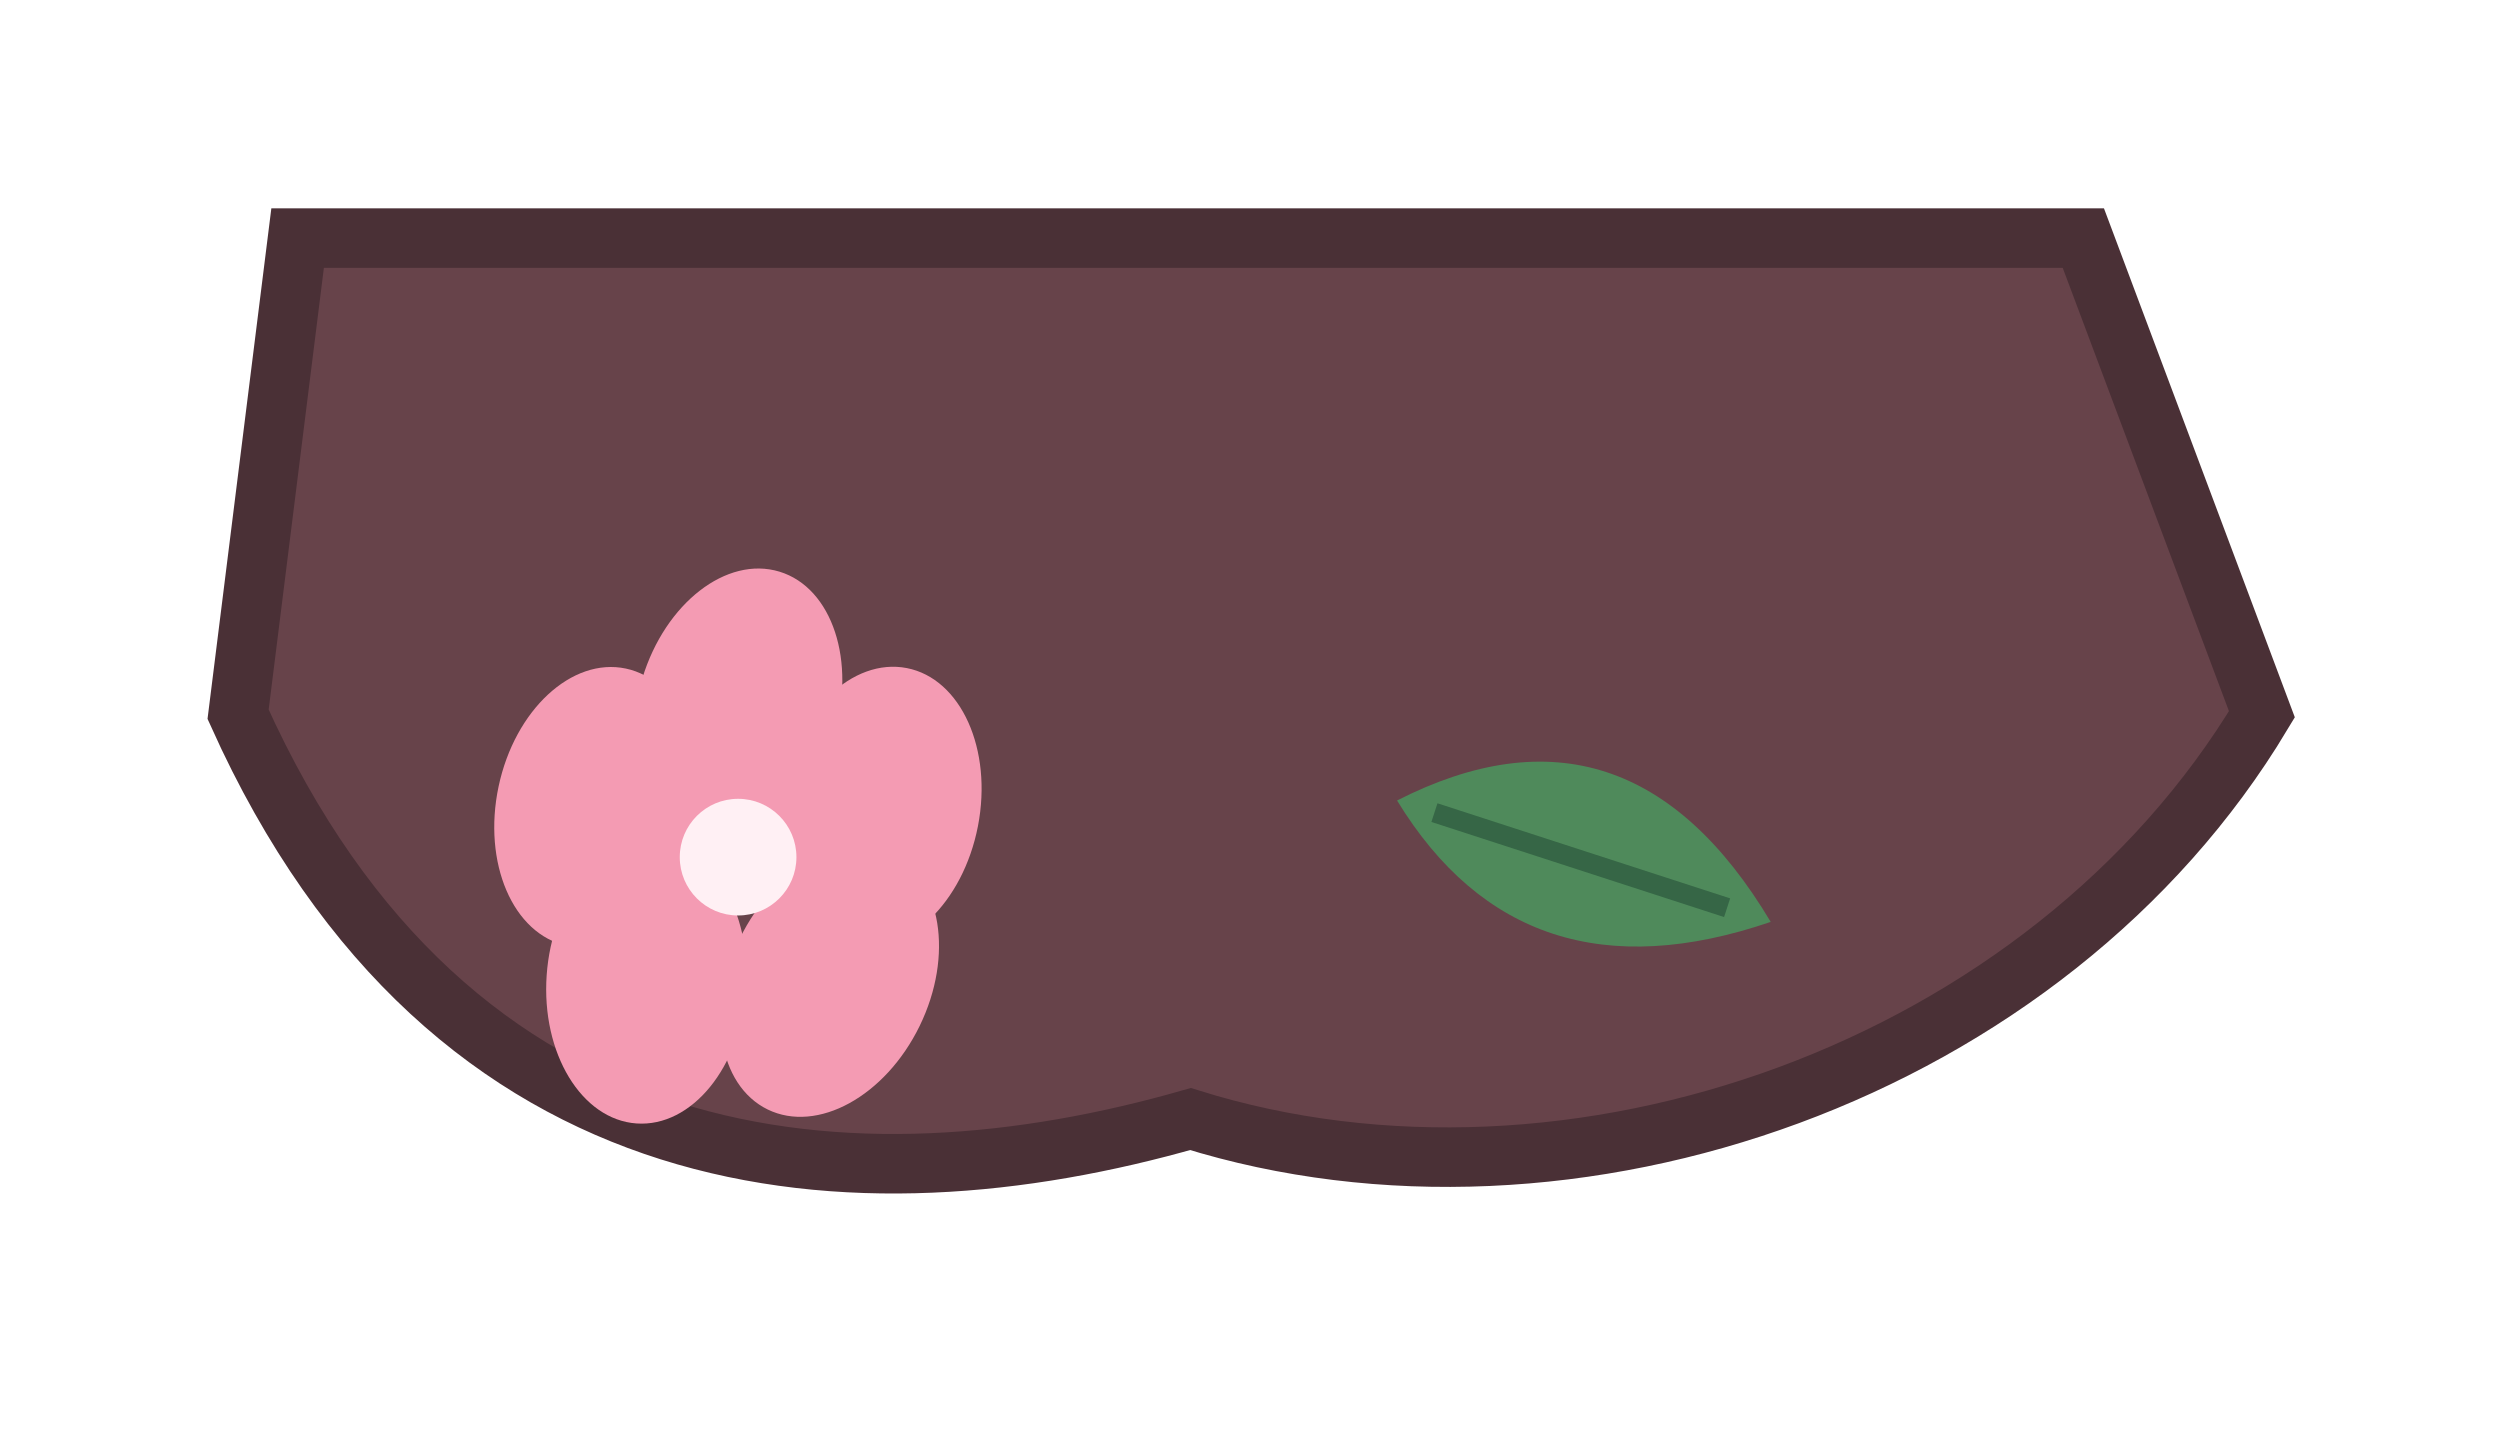
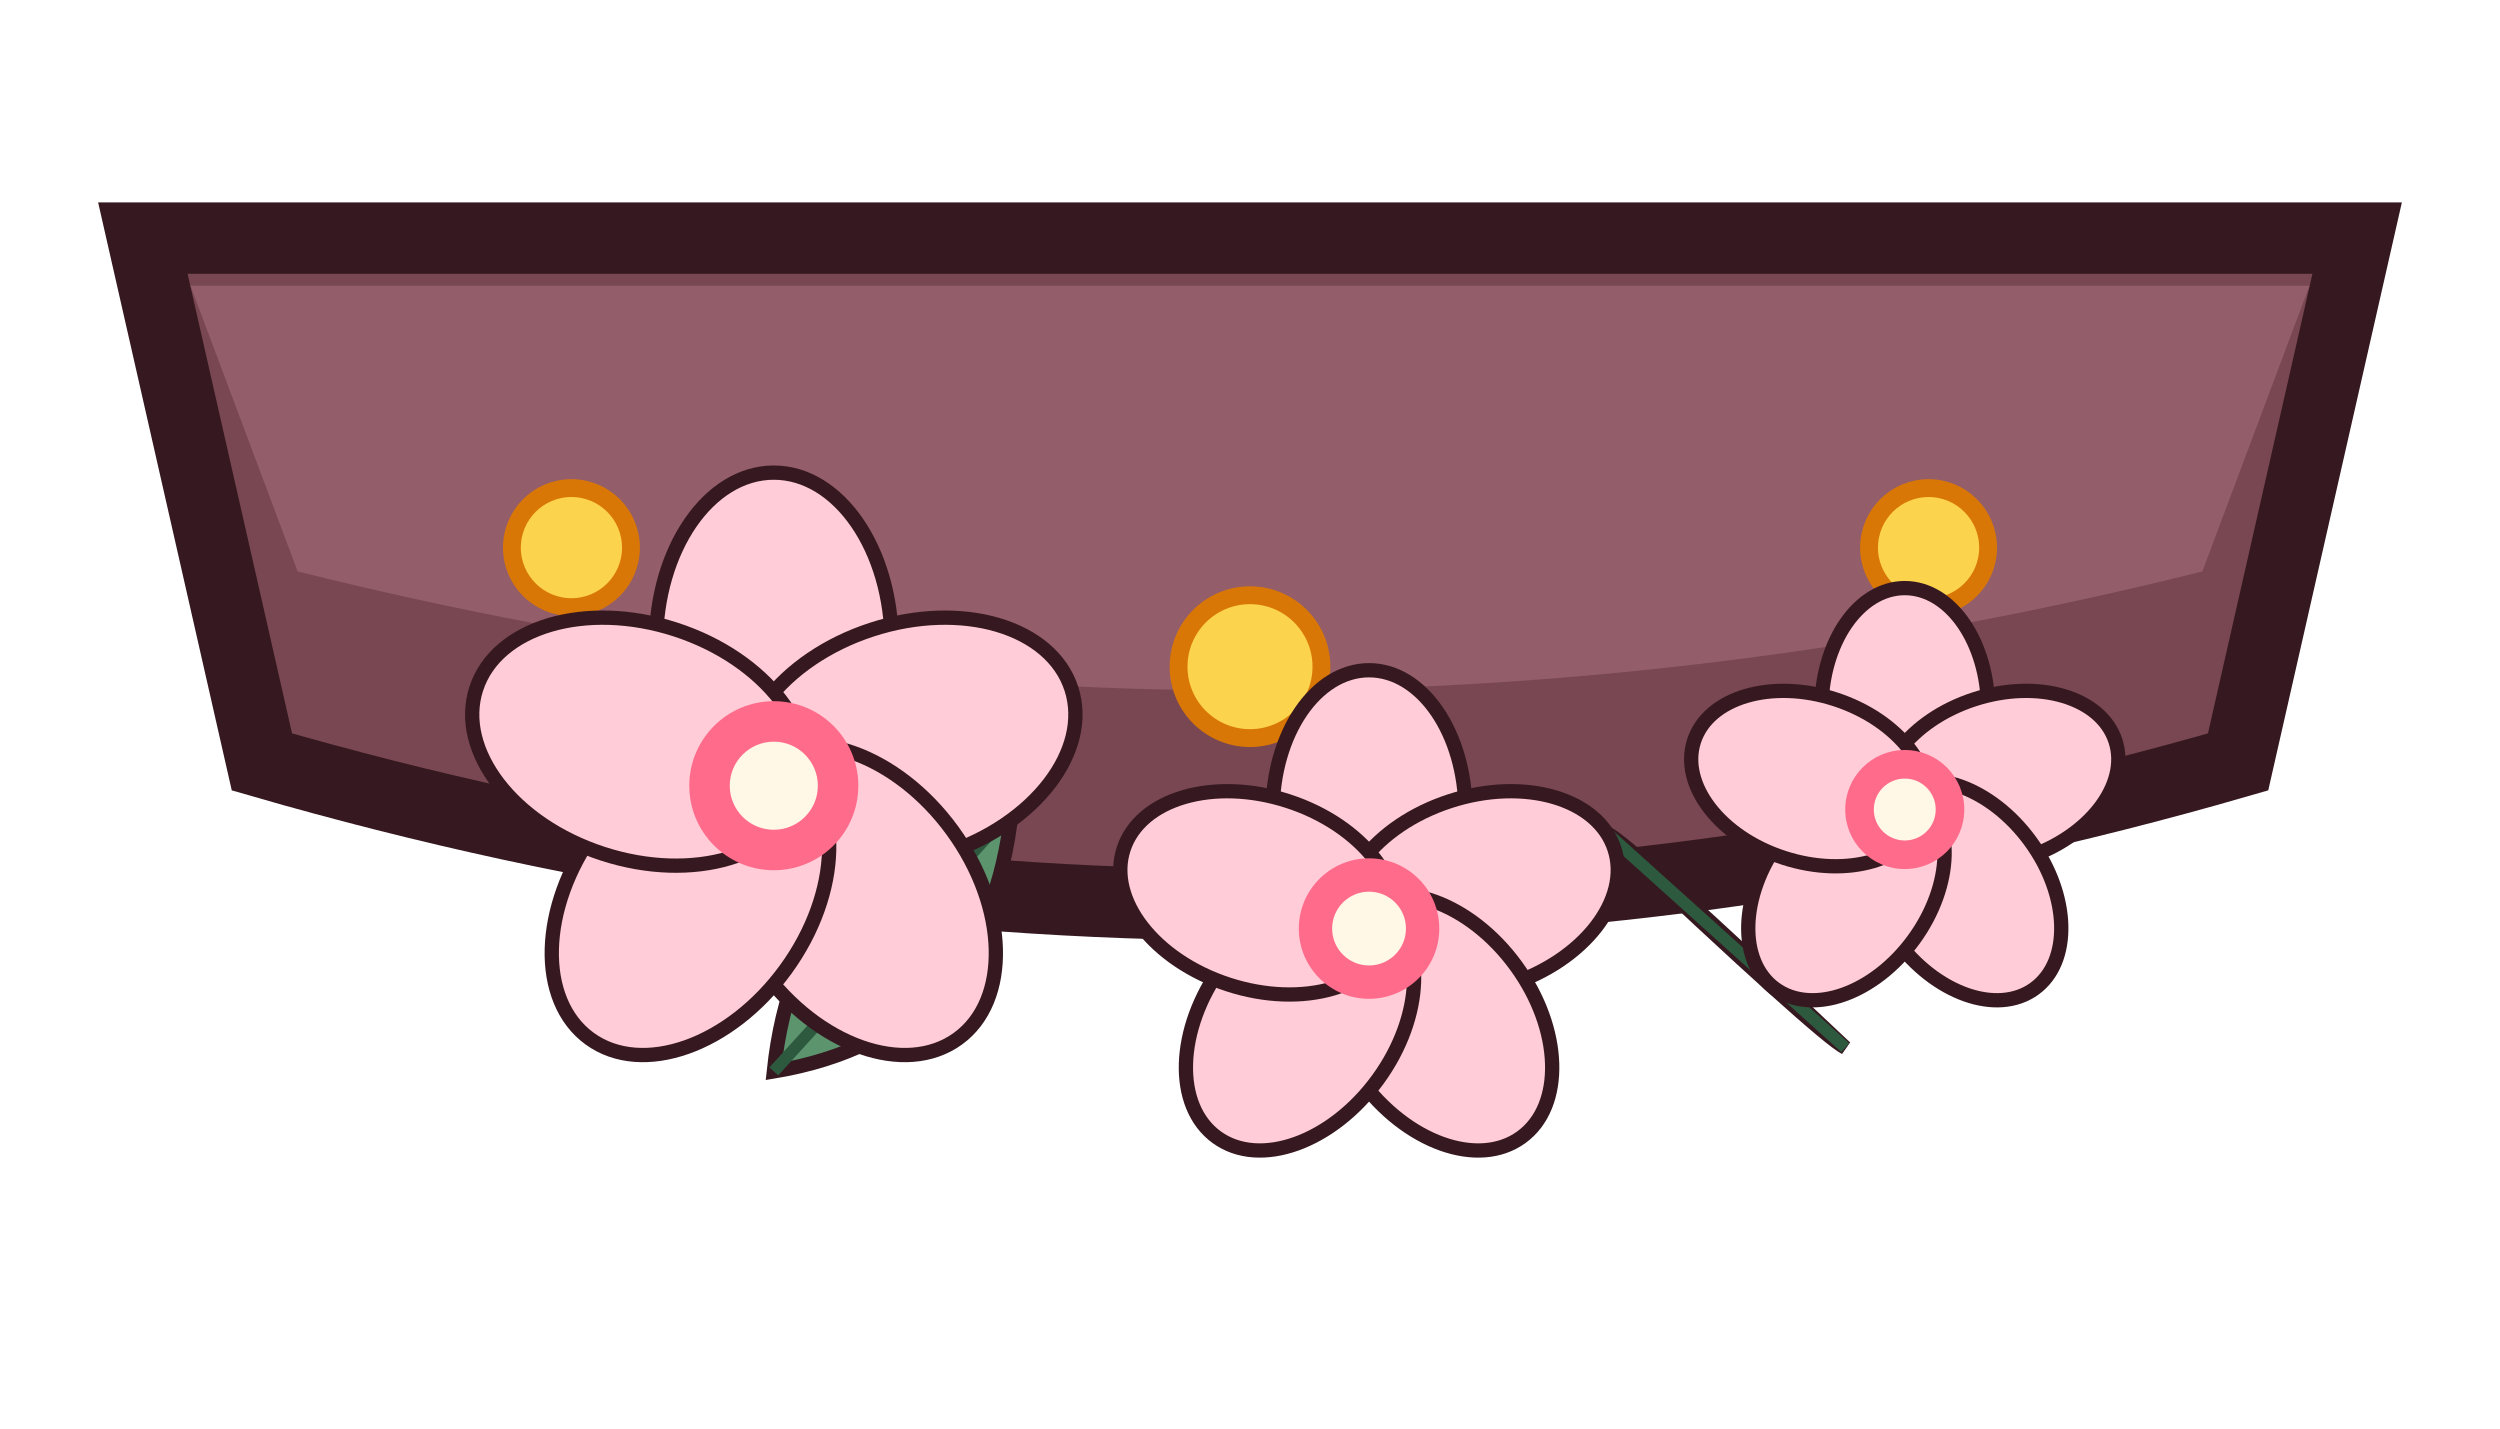
<svg xmlns="http://www.w3.org/2000/svg" width="210" height="120" viewBox="0 0 210 120">
-   <path d="M20 60 C38 100 72 102 100 94 C132 104 172 90 190 60 L175 20 L25 20 Z" fill="#67434A" stroke="#4A3036" stroke-width="5" />
-   <ellipse cx="62.0" cy="59.4" rx="8.4" ry="11.9" fill="#F49BB3" opacity="1" transform="rotate(17 62.0 59.4)" />
-   <ellipse cx="73.9" cy="67.8" rx="8.4" ry="11.9" fill="#F49BB3" opacity="1" transform="rotate(11 73.9 67.8)" />
-   <ellipse cx="69.7" cy="82.5" rx="8.4" ry="11.9" fill="#F49BB3" opacity="1" transform="rotate(26 69.7 82.5)" />
-   <ellipse cx="54.3" cy="82.5" rx="8.4" ry="11.9" fill="#F49BB3" opacity="1" transform="rotate(4 54.3 82.5)" />
-   <ellipse cx="50.1" cy="67.8" rx="8.4" ry="11.9" fill="#F49BB3" opacity="1" transform="rotate(12 50.1 67.8)" />
-   <circle cx="62" cy="72" r="4.9" fill="#FFF0F4" opacity="1" />
-   <path d="M 116.6 72 Q 132 56.6 149.6 72 Q 132 85.2 116.6 72 Z" fill="#4F8A5B" transform="rotate(18 132 72)" />
-   <path d="M 119.9 72 L 145.75 72" stroke="#28533A" stroke-width="1.65" opacity=".65" transform="rotate(18 132 72)" />
+   <path d="M12 20 L198 20 L188 64 Q105 88 22 64 Z" fill="#784752" stroke="#361920" stroke-width="6" />
+   <path d="M16 24 L194 24 L185 48 Q105 68 25 48 Z" fill="#9E6773" opacity=".7" />
+   <circle cx="48" cy="46" r="5" fill="#FCD34D" stroke="#D97706" stroke-width="1.5" />
+   <circle cx="105" cy="56" r="6" fill="#FCD34D" stroke="#D97706" stroke-width="1.5" />
+   <circle cx="162" cy="46" r="5" fill="#FCD34D" stroke="#D97706" stroke-width="1.5" />
+   <path d="M85 68 Q67 71 65 90 Q83 87 85 68 Z" fill="#5C946E" stroke="#361920" stroke-width="1.2" />
+   <line x1="85" y1="68" x2="65" y2="90" stroke="#2D593E" stroke-width="1" />
+   <path d="M135 70 Q137 71 155 88 Q153 87 135 70 Z" fill="#5C946E" stroke="#361920" stroke-width="1.2" />
+   <line x1="135" y1="70" x2="155" y2="88" stroke="#2D593E" stroke-width="1" />
+   <ellipse cx="160.0" cy="59.6" rx="7.0" ry="10.2" fill="#FFCCD7" stroke="#361920" stroke-width="1.2" transform="rotate(0 160.0 59.6)" />
+   <ellipse cx="168.0" cy="65.4" rx="7.0" ry="10.2" fill="#FFCCD7" stroke="#361920" stroke-width="1.2" transform="rotate(72 168.0 65.4)" />
+   <ellipse cx="164.9" cy="74.8" rx="7.0" ry="10.2" fill="#FFCCD7" stroke="#361920" stroke-width="1.2" transform="rotate(144 164.9 74.8)" />
+   <ellipse cx="155.1" cy="74.8" rx="7.0" ry="10.2" fill="#FFCCD7" stroke="#361920" stroke-width="1.2" transform="rotate(216 155.1 74.8)" />
+   <ellipse cx="152.0" cy="65.4" rx="7.0" ry="10.2" fill="#FFCCD7" stroke="#361920" stroke-width="1.2" transform="rotate(288 152.0 65.4)" />
+   <circle cx="160" cy="68" r="5.0" fill="#FF6B8B" />
+   <circle cx="160" cy="68" r="2.6" fill="#FFF8E7" />
+   <ellipse cx="115.0" cy="68.2" rx="8.1" ry="11.9" fill="#FFCCD7" stroke="#361920" stroke-width="1.2" transform="rotate(0 115.0 68.2)" />
+   <ellipse cx="124.3" cy="75.0" rx="8.1" ry="11.9" fill="#FFCCD7" stroke="#361920" stroke-width="1.2" transform="rotate(72 124.3 75.0)" />
+   <ellipse cx="120.8" cy="85.9" rx="8.1" ry="11.9" fill="#FFCCD7" stroke="#361920" stroke-width="1.2" transform="rotate(144 120.8 85.9)" />
+   <ellipse cx="109.2" cy="85.9" rx="8.1" ry="11.9" fill="#FFCCD7" stroke="#361920" stroke-width="1.2" transform="rotate(216 109.2 85.9)" />
+   <ellipse cx="105.7" cy="75.0" rx="8.1" ry="11.9" fill="#FFCCD7" stroke="#361920" stroke-width="1.2" transform="rotate(288 105.7 75.0)" />
+   <circle cx="115" cy="78" r="5.9" fill="#FF6B8B" />
+   <circle cx="115" cy="78" r="3.1" fill="#FFF8E7" />
+   <ellipse cx="65.0" cy="54.1" rx="9.9" ry="14.4" fill="#FFCCD7" stroke="#361920" stroke-width="1.2" transform="rotate(0 65.0 54.1)" />
+   <ellipse cx="76.3" cy="62.3" rx="9.9" ry="14.4" fill="#FFCCD7" stroke="#361920" stroke-width="1.2" transform="rotate(72 76.3 62.3)" />
+   <ellipse cx="72.0" cy="75.6" rx="9.9" ry="14.4" fill="#FFCCD7" stroke="#361920" stroke-width="1.2" transform="rotate(144 72.0 75.6)" />
+   <ellipse cx="58.0" cy="75.6" rx="9.9" ry="14.4" fill="#FFCCD7" stroke="#361920" stroke-width="1.2" transform="rotate(216 58.0 75.6)" />
+   <ellipse cx="53.7" cy="62.3" rx="9.9" ry="14.4" fill="#FFCCD7" stroke="#361920" stroke-width="1.2" transform="rotate(288 53.7 62.3)" />
+   <circle cx="65" cy="66" r="7.1" fill="#FF6B8B" />
+   <circle cx="65" cy="66" r="3.7" fill="#FFF8E7" />
</svg>
